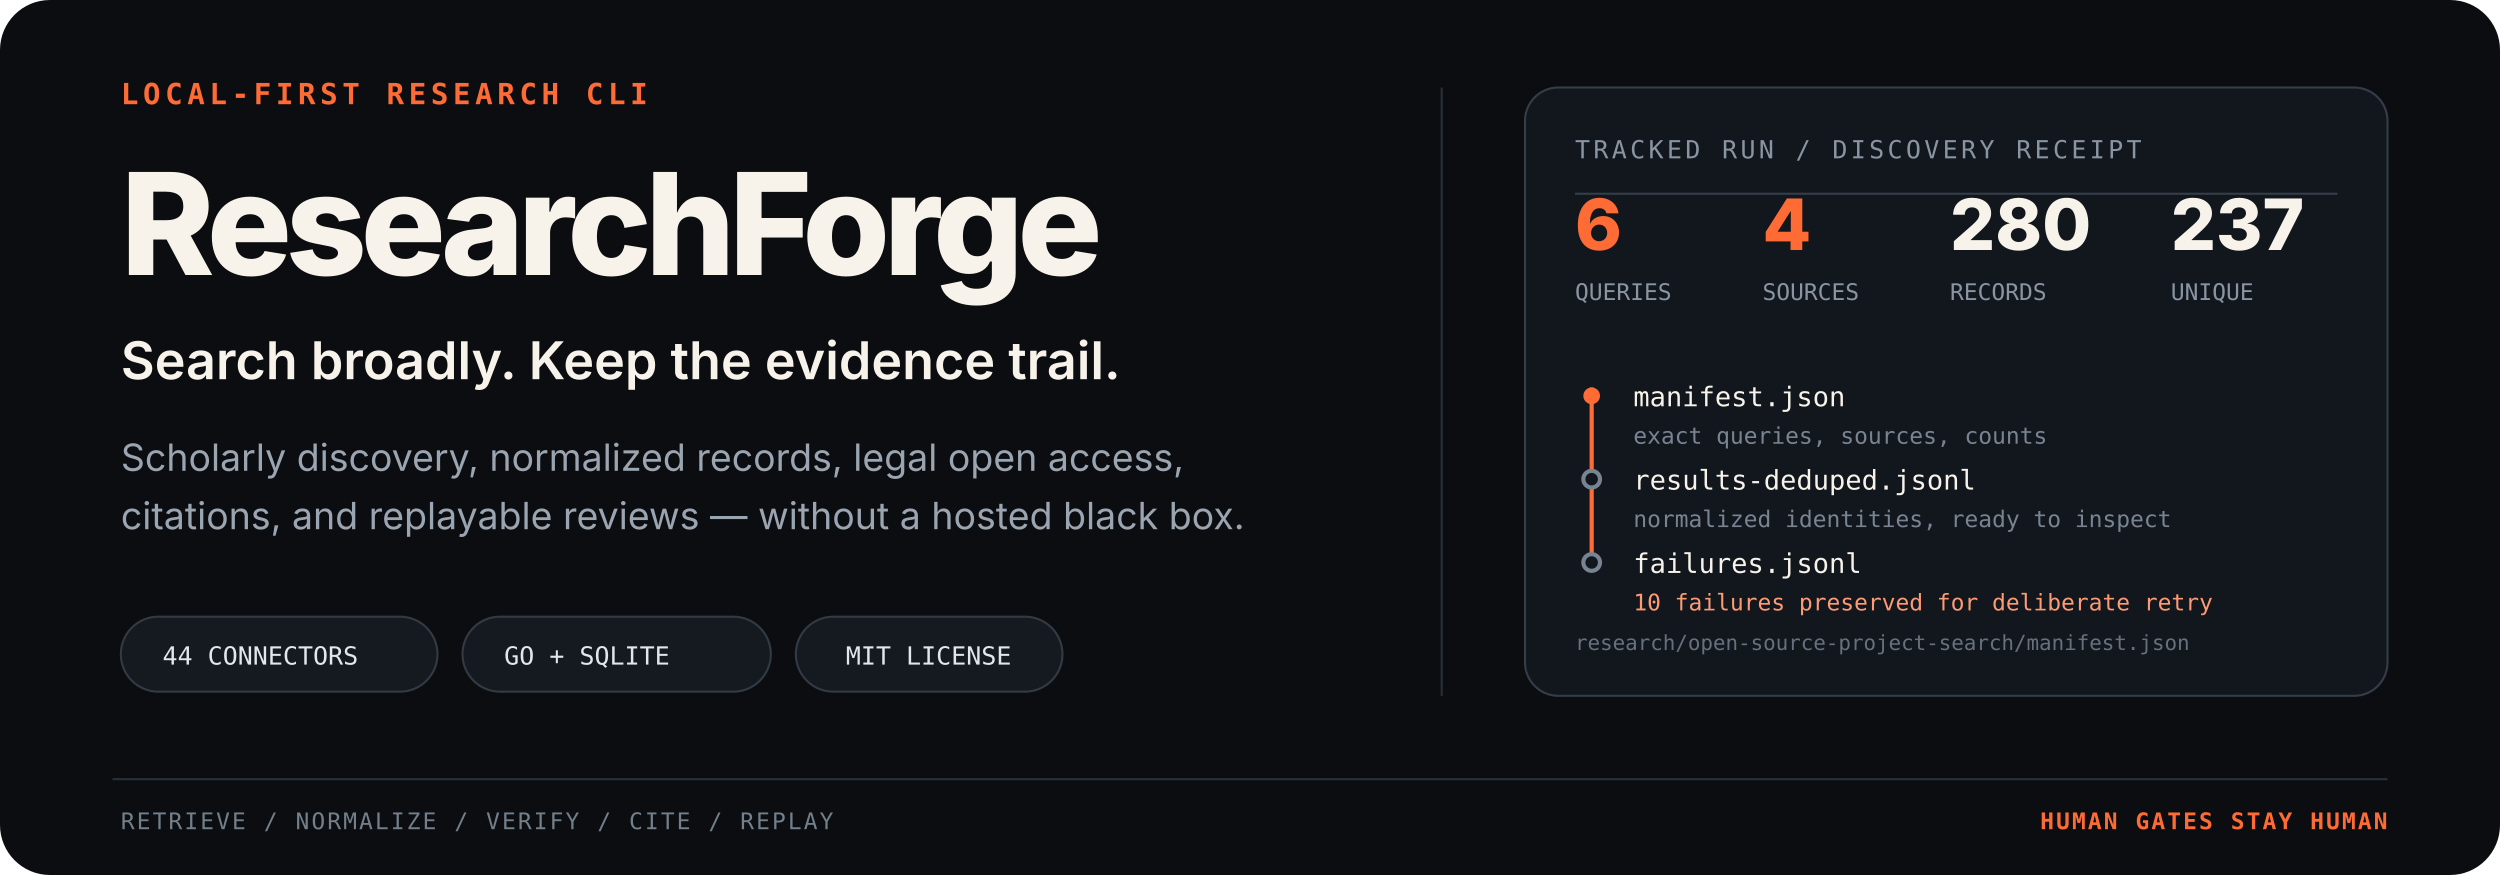
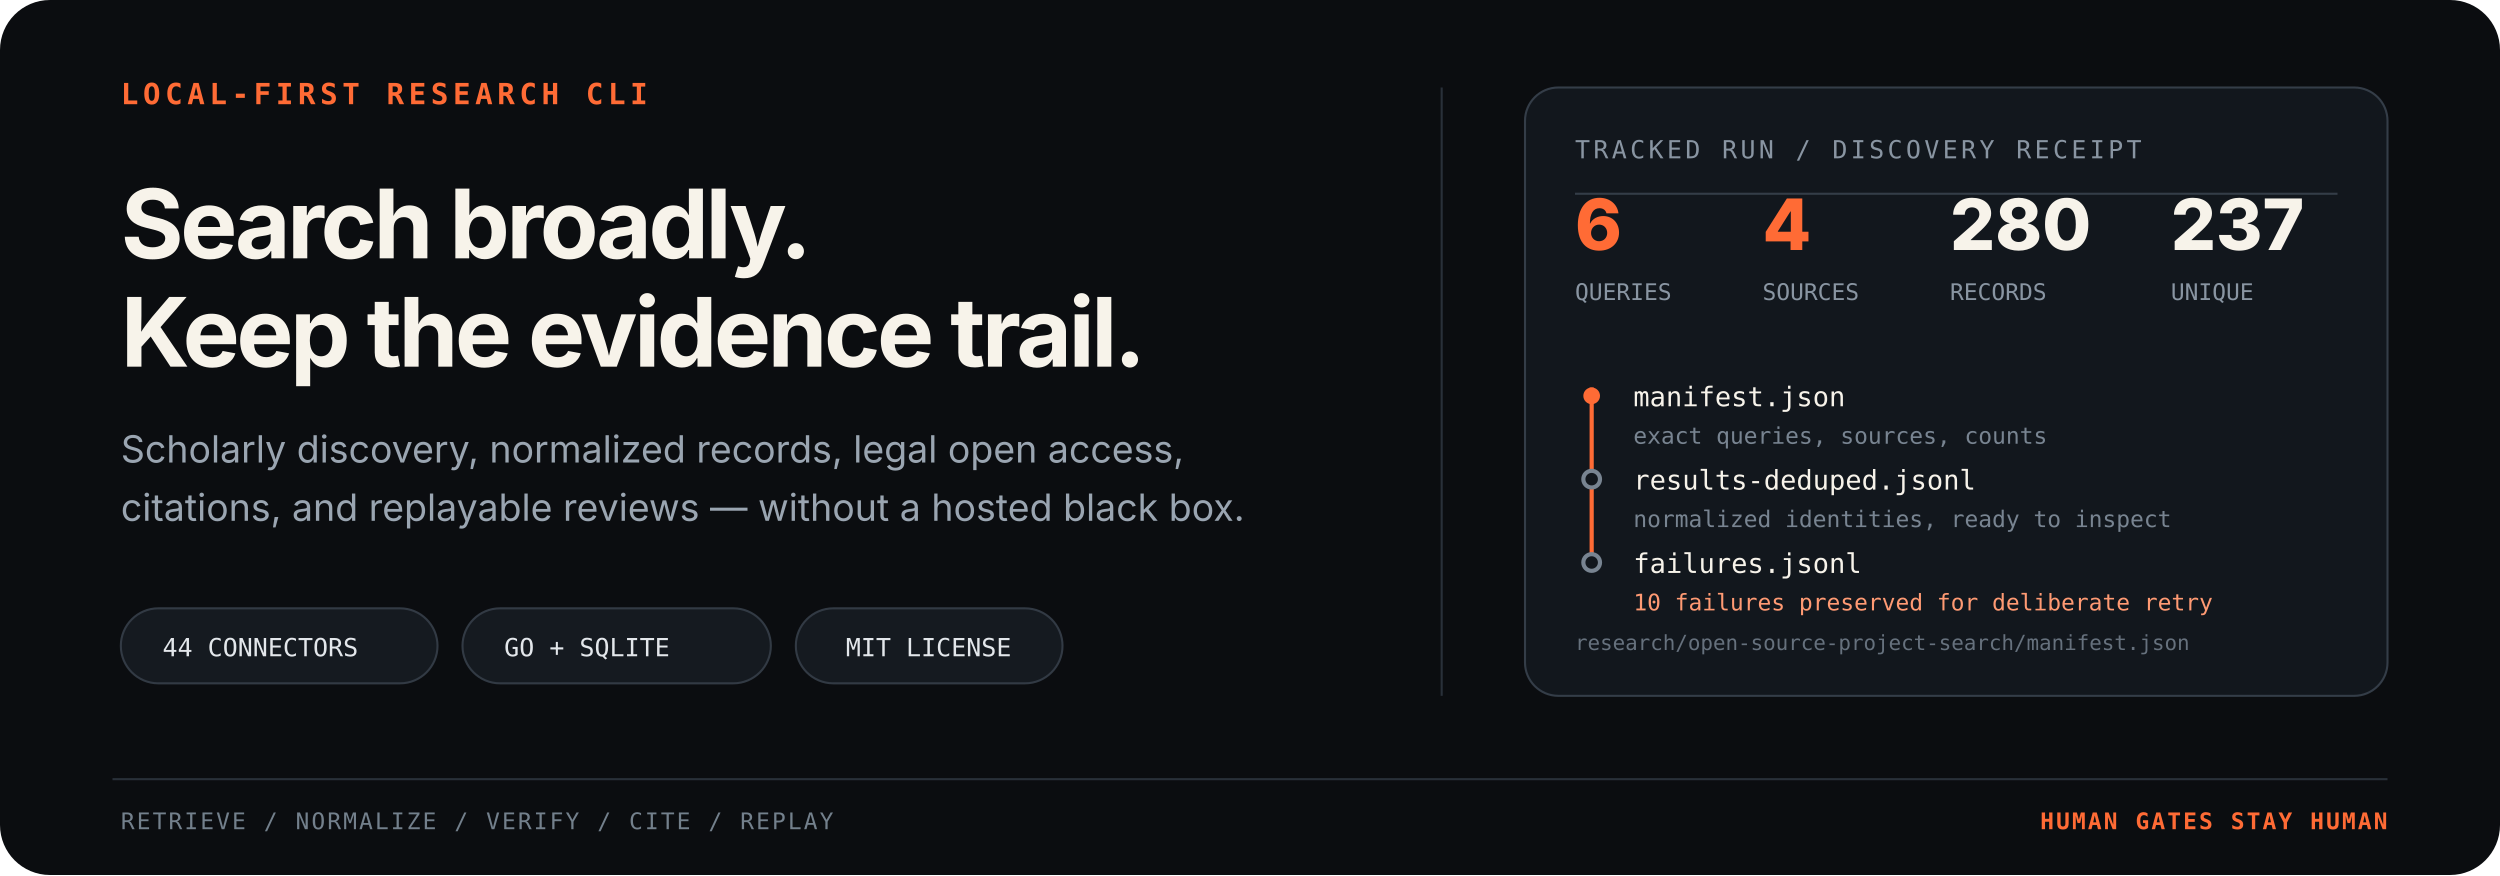
<svg xmlns="http://www.w3.org/2000/svg" width="1200" height="420" viewBox="0 0 1200 420" role="img" aria-labelledby="title desc">
  <rect width="1200" height="420" rx="24" fill="#0B0D10" />
  <path d="M54 374H1146" stroke="#293039" />
  <path d="M692 42V334" stroke="#293039" />
  <g id="identity" transform="translate(58 50)">
    <text x="0" y="0" fill="#FF6B35" font-family="ui-monospace, SFMono-Regular, Menlo, monospace" font-size="14" font-weight="700" letter-spacing="2.2">LOCAL-FIRST RESEARCH CLI</text>
-     <text x="0" y="82" fill="#F7F3EA" font-family="-apple-system, BlinkMacSystemFont, Segoe UI, sans-serif" font-size="68" font-weight="760" letter-spacing="-3">ResearchForge</text>
-     <text x="0" y="132" fill="#F7F3EA" font-family="-apple-system, BlinkMacSystemFont, Segoe UI, sans-serif" font-size="25" font-weight="600">Search broadly. Keep the evidence trail.</text>
-     <text x="0" y="176" fill="#9AA5B1" font-family="-apple-system, BlinkMacSystemFont, Segoe UI, sans-serif" font-size="18">Scholarly discovery, normalized records, legal open access,</text>
-     <text x="0" y="204" fill="#9AA5B1" font-family="-apple-system, BlinkMacSystemFont, Segoe UI, sans-serif" font-size="18">citations, and replayable reviews — without a hosted black box.</text>
-     <g transform="translate(0 246)">
+     <text x="0" y="74" fill="#F7F3EA" font-family="-apple-system, BlinkMacSystemFont, Segoe UI, sans-serif" font-size="46" font-weight="700" letter-spacing="-1.6">Search broadly.</text>
+     <text x="0" y="126" fill="#F7F3EA" font-family="-apple-system, BlinkMacSystemFont, Segoe UI, sans-serif" font-size="46" font-weight="700" letter-spacing="-1.6">Keep the evidence trail.</text>
+     <text x="0" y="172" fill="#9AA5B1" font-family="-apple-system, BlinkMacSystemFont, Segoe UI, sans-serif" font-size="18">Scholarly discovery, normalized records, legal open access,</text>
+     <text x="0" y="200" fill="#9AA5B1" font-family="-apple-system, BlinkMacSystemFont, Segoe UI, sans-serif" font-size="18">citations, and replayable reviews — without a hosted black box.</text>
+     <g transform="translate(0 242)">
      <rect width="152" height="36" rx="18" fill="#151A20" stroke="#323A44" />
      <text x="20" y="23" fill="#E3E7EB" font-family="ui-monospace, SFMono-Regular, Menlo, monospace" font-size="12">44 CONNECTORS</text>
      <rect x="164" width="148" height="36" rx="18" fill="#151A20" stroke="#323A44" />
      <text x="184" y="23" fill="#E3E7EB" font-family="ui-monospace, SFMono-Regular, Menlo, monospace" font-size="12">GO + SQLITE</text>
      <rect x="324" width="128" height="36" rx="18" fill="#151A20" stroke="#323A44" />
      <text x="348" y="23" fill="#E3E7EB" font-family="ui-monospace, SFMono-Regular, Menlo, monospace" font-size="12">MIT LICENSE</text>
    </g>
  </g>
  <g id="receipt" transform="translate(732 42)">
    <rect width="414" height="292" rx="16" fill="#12171D" stroke="#343D48" />
    <text x="24" y="34" fill="#8995A2" font-family="ui-monospace, SFMono-Regular, Menlo, monospace" font-size="12" letter-spacing="1.6">TRACKED RUN / DISCOVERY RECEIPT</text>
    <path d="M24 51H390" stroke="#343D48" />
    <g transform="translate(24 78)">
      <text x="0" y="0" fill="#FF6B35" font-family="-apple-system, BlinkMacSystemFont, Segoe UI, sans-serif" font-size="34" font-weight="760">6</text>
      <text x="0" y="24" fill="#8995A2" font-family="ui-monospace, SFMono-Regular, Menlo, monospace" font-size="11">QUERIES</text>
      <text x="90" y="0" fill="#FF6B35" font-family="-apple-system, BlinkMacSystemFont, Segoe UI, sans-serif" font-size="34" font-weight="760">4</text>
      <text x="90" y="24" fill="#8995A2" font-family="ui-monospace, SFMono-Regular, Menlo, monospace" font-size="11">SOURCES</text>
      <text x="180" y="0" fill="#F7F3EA" font-family="-apple-system, BlinkMacSystemFont, Segoe UI, sans-serif" font-size="34" font-weight="760">280</text>
      <text x="180" y="24" fill="#8995A2" font-family="ui-monospace, SFMono-Regular, Menlo, monospace" font-size="11">RECORDS</text>
      <text x="286" y="0" fill="#F7F3EA" font-family="-apple-system, BlinkMacSystemFont, Segoe UI, sans-serif" font-size="34" font-weight="760">237</text>
      <text x="286" y="24" fill="#8995A2" font-family="ui-monospace, SFMono-Regular, Menlo, monospace" font-size="11">UNIQUE</text>
    </g>
    <g transform="translate(24 144)">
      <path d="M8 0V84" stroke="#FF6B35" stroke-width="2" />
      <circle cx="8" cy="4" r="4" fill="#FF6B35" />
      <circle cx="8" cy="44" r="4" fill="#12171D" stroke="#788491" stroke-width="2" />
      <circle cx="8" cy="84" r="4" fill="#12171D" stroke="#788491" stroke-width="2" />
      <text x="28" y="9" fill="#F7F3EA" font-family="ui-monospace, SFMono-Regular, Menlo, monospace" font-size="13">manifest.json</text>
      <text x="28" y="27" fill="#788491" font-family="ui-monospace, SFMono-Regular, Menlo, monospace" font-size="11">exact queries, sources, counts</text>
      <text x="28" y="49" fill="#F7F3EA" font-family="ui-monospace, SFMono-Regular, Menlo, monospace" font-size="13">results-deduped.jsonl</text>
      <text x="28" y="67" fill="#788491" font-family="ui-monospace, SFMono-Regular, Menlo, monospace" font-size="11">normalized identities, ready to inspect</text>
      <text x="28" y="89" fill="#F7F3EA" font-family="ui-monospace, SFMono-Regular, Menlo, monospace" font-size="13">failures.jsonl</text>
      <text x="28" y="107" fill="#FF9A73" font-family="ui-monospace, SFMono-Regular, Menlo, monospace" font-size="11">10 failures preserved for deliberate retry</text>
    </g>
    <text x="24" y="270" fill="#66717D" font-family="ui-monospace, SFMono-Regular, Menlo, monospace" font-size="10">research/open-source-project-search/manifest.json</text>
  </g>
  <g id="footer" transform="translate(58 398)">
    <text x="0" y="0" fill="#73808C" font-family="ui-monospace, SFMono-Regular, Menlo, monospace" font-size="11" letter-spacing="1">RETRIEVE / NORMALIZE / VERIFY / CITE / REPLAY</text>
    <text x="1088" y="0" text-anchor="end" fill="#FF6B35" font-family="ui-monospace, SFMono-Regular, Menlo, monospace" font-size="11" font-weight="700" letter-spacing="1">HUMAN GATES STAY HUMAN</text>
  </g>
</svg>
